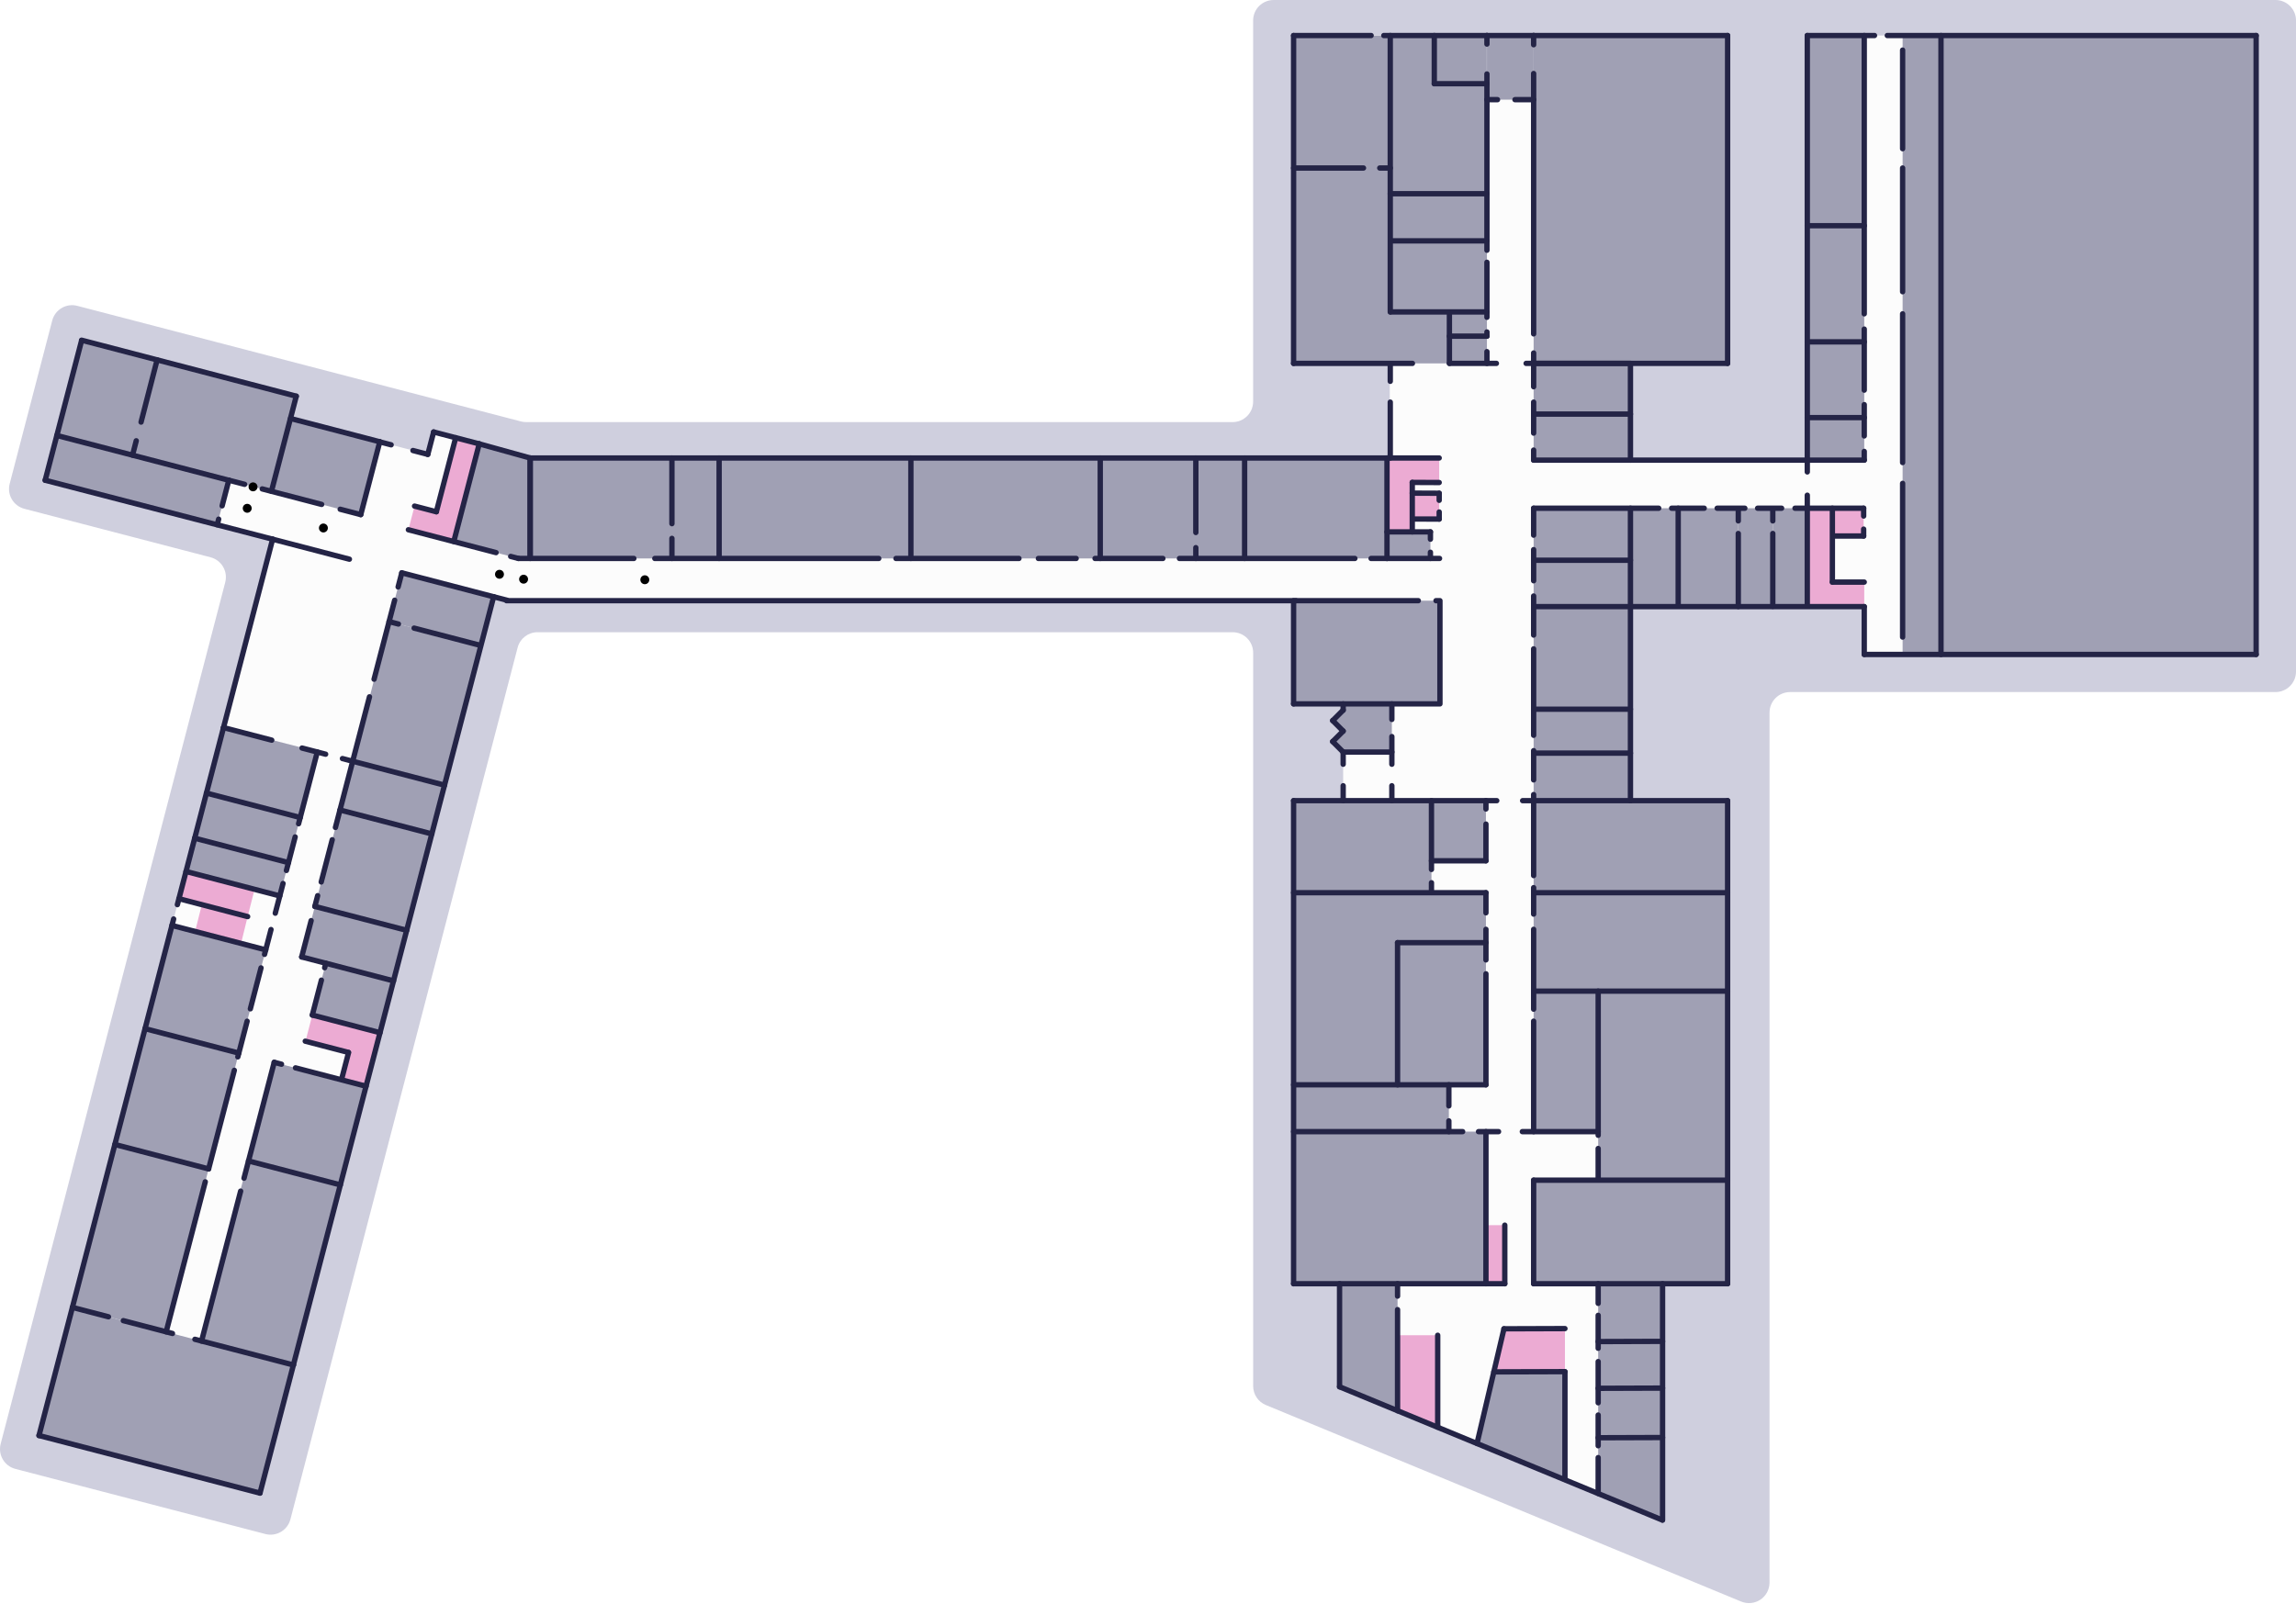
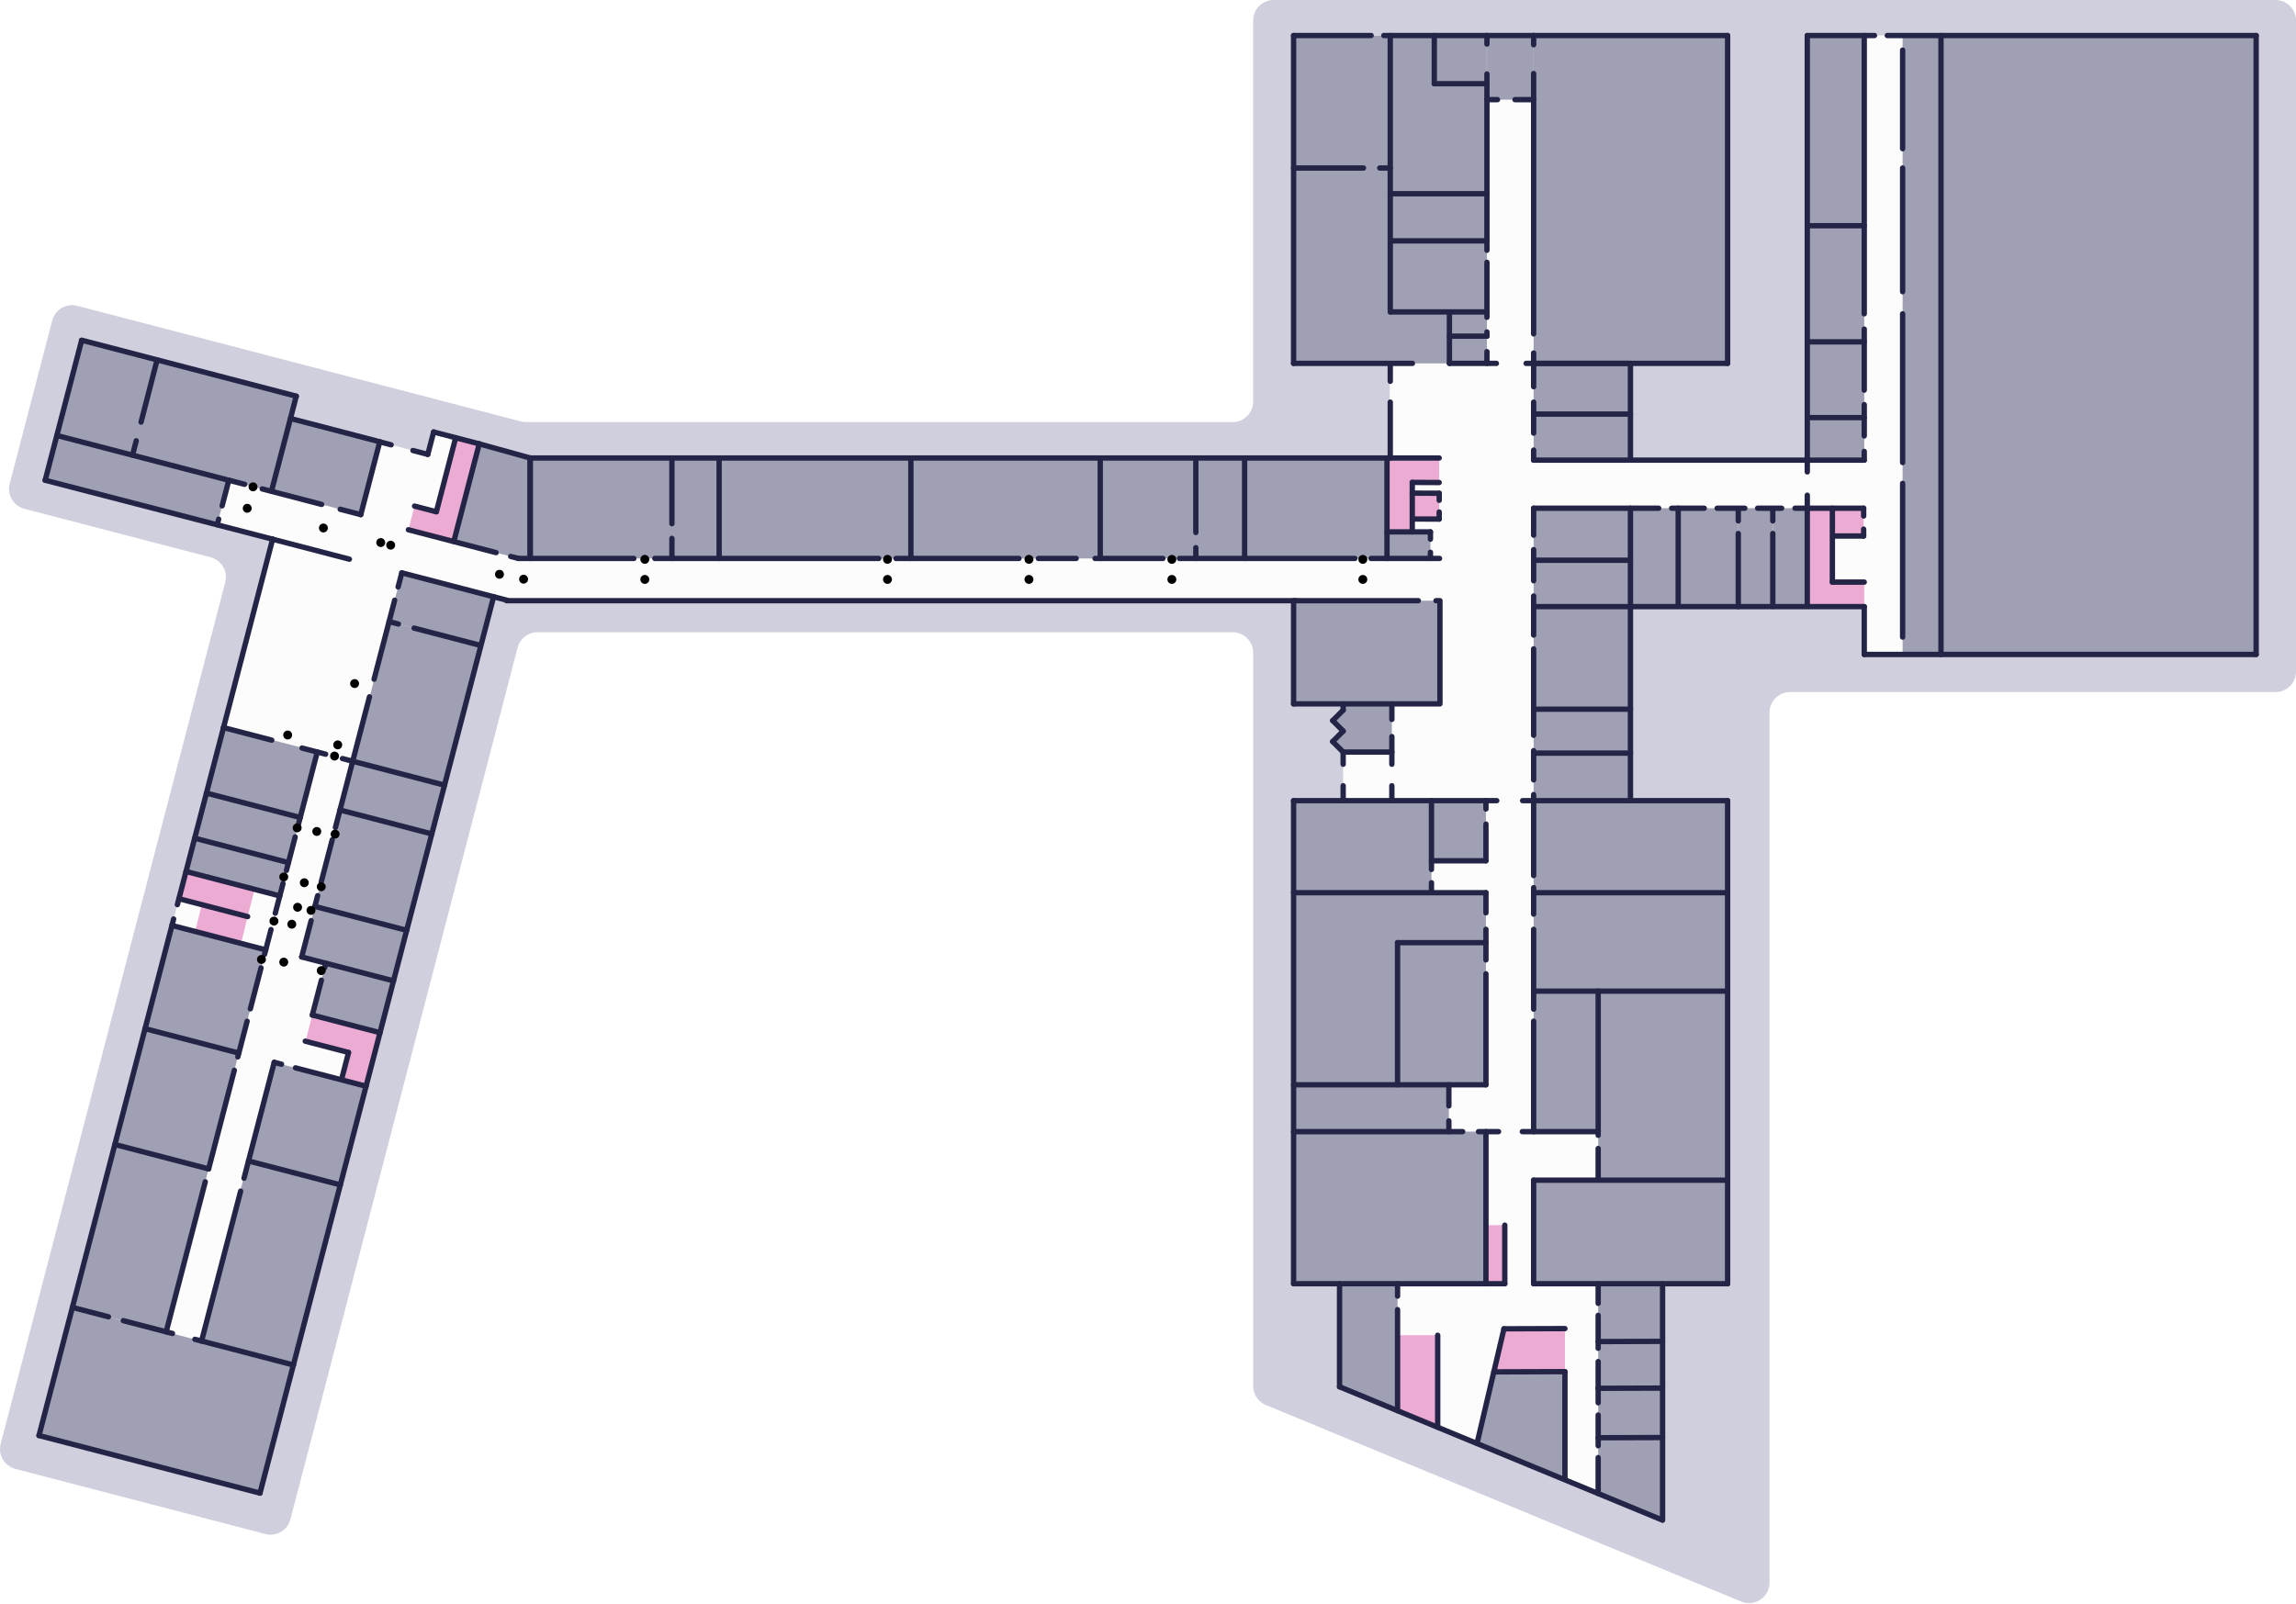
<svg viewBox="0 0 5145.96 3594.03" version="1.1" id="svg353">
  <defs id="defs4">
    <style>.background{fill:#CFCFDE;}.floor{fill:#fcfcfc;}.room{fill:#A0A0B4;}.stairs{fill:#ecabd3;}.wall{fill:none;stroke:#242446;stroke-linecap:round;stroke-linejoin:round;stroke-width:12px;}</style>
  </defs>
  <g id="Layer_2" data-name="Layer 2">
    <g id="groundFloor">
      <g id="Main">
        <g id="background">
          <path class="background" d="M3966,0H2854.61a46,46,0,0,0-46,46v854.3a46,46,0,0,1-46,46H1179.24a45.9,45.9,0,0,1-11.6-1.48L173.15,685.65a46,46,0,0,0-56.09,32.9l-95.36,366a46,46,0,0,0,32.9,56.09l417.3,108.74a46,46,0,0,1,32.91,56.1L1.5,3237a46,46,0,0,0,32.9,56.1l560.39,146a46,46,0,0,0,56.1-32.9l509.28-1954.45a46,46,0,0,1,44.5-34.39h1558a46,46,0,0,1,46,46V3107.41a46,46,0,0,0,28.41,42.5L3902.4,3590.5A46,46,0,0,0,3966,3548h0V1597.54a46,46,0,0,1,46-46H5100a46,46,0,0,0,46-46V46a46,46,0,0,0-46-46Z" id="path6" />
        </g>
        <g id="floor">
          <polygon class="floor" points="4050.63 79.64 4050.63 959.56 4050.63 1026.78 4050.63 1031.56 3654.85 1031.56 3654.85 1026.78 3654.29 1026.78 3654.29 814.67 3872.04 814.67 3872.04 79.64 3872.04 79 2899.29 79 2899.29 79.64 2899.29 814.67 3114.85 814.67 3114.85 1026.78 1195.77 1026.78 971.93 968.45 958.85 1018.65 650.92 938.42 664.01 888.18 183.07 762.81 101.26 1076.67 582.2 1202.03 582.38 1201.34 611.04 1208.81 87.41 3218.32 582.66 3347.38 1106.3 1337.86 1135.29 1345.42 1135.29 1346.67 2899.29 1346.67 2899.29 1578 3010.4 1578 3010.4 1591.97 2986.94 1615.49 3010.4 1638.96 3010.4 1639.01 2986.9 1662.49 3010.4 1686 3010.4 1795 2899.29 1795 2899.29 2878 3002.29 2878 3002.29 2960 3002.29 3109 3501.96 3315.36 3501.96 3316.84 3505.54 3316.84 3725.83 3407.82 3726.29 3199.57 3725.83 3199.42 3725.83 2878 3872.04 2878 3872.04 1795 3654.29 1795 3654.29 1359.42 4050.63 1359.42 4178.29 1359.42 4178.29 1467.42 5056.63 1467.42 5056.63 1359.42 5056.63 187.64 5056.63 79.64 4050.63 79.64" id="polygon9" />
        </g>
        <g id="rooms">
          <rect class="room" x="1188.29" y="1026.78" width="423.44" height="225.22" id="classroom-36" />
          <rect class="room" x="1192.261" y="1131.806" width="213.061" height="324.4" transform="rotate(14.45243)" id="classroom-38" style="stroke-width:1.002" />
          <rect class="room" x="882.9" y="1308.96" width="212.69" height="113.23" transform="translate(376.31 -205.32) rotate(14.61)" id="rect16" />
          <rect class="room" x="107.9" y="1024.83" width="398.26" height="103.73" transform="translate(281.42 -42.63) rotate(14.61)" id="rect18" />
          <rect class="room" x="147.2" y="821.86" width="497.02" height="220.66" transform="matrix(0.97, 0.25, -0.25, 0.97, 247.85, -69.66)" id="classroom-42" />
          <polygon class="room" points="1073.53 996.9 1016.91 1214.19 1049.51 1222.69 1049.51 1222.69 1161.92 1251.98 1188.11 1251.98 1188.11 1026.76 1073.53 996.9" id="classroom-37" />
          <rect class="room" x="626.55" y="961.55" width="206.67" height="168.84" transform="translate(287.33 -150.25) rotate(14.61)" id="41" />
          <rect class="room" x="1611.74" y="1026.78" width="429.78" height="225.22" id="classroom-32" />
          <rect class="room" x="2041.52" y="1026.78" width="424" height="225.22" id="classroom-30" />
          <rect class="room" x="2465.52" y="1026.78" width="324" height="225.22" id="rect30" />
          <rect id="classroom-27" class="room" x="2789.52" y="1026.78" width="319.11" height="225.22" />
          <line class="room" x1="3176.63" y1="1346.67" x2="3217.96" y2="1346.67" id="line33" />
          <polygon class="room" points="3217.82 1346.67 3175.84 1346.67 2899.29 1346.67 2899.29 1578 3227.29 1578 3227.29 1346.67 3217.82 1346.67" id="classroom-26" />
          <polygon class="room" points="3203.15 1192.44 3190.69 1192.44 3108.63 1192.44 3108.63 1251.61 3205.96 1251.61 3205.96 1192.44 3203.15 1192.44" id="polygon37" />
          <polygon class="room" points="3116.36 1578 3102.4 1578 3010.4 1578 3010.4 1591.97 2986.94 1615.49 3010.4 1638.99 2986.9 1662.49 3010.4 1686 3119.51 1686 3119.51 1578 3116.36 1578" id="polygon39" />
          <polygon class="room" points="3648.02 1688.44 3620.25 1688.44 3437.29 1688.44 3437.29 1795 3654.29 1795 3654.29 1688.44 3648.02 1688.44" id="polygon41" />
          <polygon class="room" points="3326.88 1795 3311.25 1795 3208.29 1795 3208.29 1929.78 3330.4 1929.78 3330.4 1795 3326.88 1795" id="polygon43" />
          <polygon class="room" points="3859.48 1795 3803.85 1795 3437.29 1795 3437.29 2001.33 3872.04 2001.33 3872.04 1795 3859.48 1795" id="classroom-1" />
          <polygon class="room" points="3199.36 1795 3159.82 1795 2899.29 1795 2899.29 2001.33 3208.29 2001.33 3208.29 1795 3199.36 1795" id="classroom-14" />
          <polygon class="room" points="3859.12 2001.33 3803.53 2001.33 3437.29 2001.33 3437.29 2222 3871.67 2222 3871.67 2001.33 3859.12 2001.33" id="classroom-2" />
          <polygon class="room" points="3863.66 2222 3826.54 2222 3581.96 2222 3581.96 2645.83 3872.04 2645.83 3872.04 2222 3863.66 2222" id="classroom-6" />
          <polygon class="room" points="3577.78 2222 3559.27 2222 3437.29 2222 3437.29 2537 3581.96 2537 3581.96 2222 3577.78 2222" id="polygon53" />
          <polygon class="room" points="3859.48 2645.83 3803.85 2645.83 3437.29 2645.83 3437.29 2878 3872.04 2878 3872.04 2645.83 3859.48 2645.83" id="polygon55" />
          <polyline class="room" points="3324.68 2113.33 3330.4 2113.33 3330.4 2432 3132.29 2432 3132.29 2113.33 3299.33 2113.33" id="classroom-10" />
          <polygon class="room" points="3237.24 2432 3192.7 2432 2899.29 2432 2899.29 2537 3247.29 2537 3247.29 2432 3237.24 2432" id="polygon59" />
          <polygon class="room" points="3722.12 2878 3703.65 2878 3581.96 2878 3581.96 3007.18 3726.29 3007.18 3726.29 2878 3722.12 2878" id="polygon61" />
          <polygon class="room" points="3722.12 3007.65 3703.65 3007.65 3581.96 3007.65 3581.96 3111.96 3726.29 3111.96 3726.29 3007.65 3722.12 3007.65" id="polygon63" />
          <polygon class="room" points="3722.12 3112.43 3703.65 3112.43 3581.96 3112.43 3581.96 3222.78 3726.29 3222.78 3726.29 3112.43 3722.12 3112.43" id="polygon65" />
          <polygon class="room" points="3722.12 3222.78 3703.65 3222.78 3581.96 3222.78 3581.96 3348.26 3725.83 3407.82 3726.29 3222.78 3722.12 3222.78" id="polygon67" />
          <polygon class="room" points="3317.95 2537 3262.78 2537 2899.29 2537 2899.29 2878 3330.4 2878 3330.4 2537 3317.95 2537" id="classroom-8" />
          <polygon class="room" points="3648.02 1590 3620.25 1590 3437.29 1590 3437.29 1688.44 3654.29 1688.44 3654.29 1590 3648.02 1590" id="polygon71" />
          <polygon class="room" points="3317.95 2001.33 3262.78 2001.33 2899.29 2001.33 2899.29 2432 3132.29 2432 3132.29 2113.33 3299.33 2113.33 3324.68 2113.33 3330.4 2113.33 3330.4 2001.33 3317.95 2001.33" id="library" />
          <polygon class="room" points="3648.02 1360 3620.25 1360 3437.29 1360 3437.29 1590 3654.29 1590 3654.29 1360 3648.02 1360" id="polygon75" />
          <polygon class="room" points="3648.02 1256 3620.25 1256 3437.29 1256 3437.29 1360 3654.29 1360 3654.29 1256 3648.02 1256" id="polygon77" />
          <polygon class="room" points="3648.02 1139.39 3620.25 1139.39 3437.29 1139.39 3437.29 1256 3654.29 1256 3654.29 1139.39 3648.02 1139.39" id="polygon79" />
          <polygon class="room" points="3648.02 928.33 3620.25 928.33 3437.29 928.33 3437.29 1031.56 3654.29 1031.56 3654.29 928.33 3648.02 928.33" id="polygon81" />
          <polygon class="room" points="3648.02 814.67 3620.25 814.67 3437.29 814.67 3437.29 928.33 3654.29 928.33 3654.29 814.67 3648.02 814.67" id="polygon83" />
          <polygon class="room" points="4347.81 79.64 4336.8 79.64 4264.29 79.64 4264.29 1467.19 4350.29 1467.19 4350.29 79.64 4347.81 79.64" id="polygon85" />
          <polygon class="room" points="5036.22 79.64 4945.83 79.64 4350.29 79.64 4350.29 1467.19 5056.63 1467.19 5056.63 79.64 5036.22 79.64" id="large-hall" />
          <polygon class="room" points="3758.2 1139.39 3744.51 1139.39 3654.29 1139.39 3654.29 1359.42 3761.29 1359.42 3761.29 1139.39 3758.2 1139.39" id="polygon89" />
          <polygon class="room" points="3892.07 1139.39 3874.84 1139.39 3761.29 1139.39 3761.29 1359.81 3895.96 1359.81 3895.96 1139.39 3892.07 1139.39" id="polygon91" />
          <polygon class="room" points="3971.06 1139.39 3961.16 1139.39 3895.96 1139.39 3895.96 1359.42 3973.29 1359.42 3973.29 1139.39 3971.06 1139.39" id="polygon93" />
          <polygon class="room" points="4048.39 1139.39 4038.5 1139.39 3973.29 1139.39 3973.29 1359.42 4050.63 1359.42 4050.63 1139.39 4048.39 1139.39" id="polygon95" />
          <polygon class="room" points="4174.6 936.25 4158.27 936.25 4050.63 936.25 4050.63 1031.56 4178.29 1031.56 4178.29 936.25 4174.6 936.25" id="polygon97" />
          <polygon class="room" points="4174.6 766.39 4158.27 766.39 4050.63 766.39 4050.63 936.25 4178.29 936.25 4178.29 766.39 4174.6 766.39" id="polygon99" />
          <polygon class="room" points="4174.6 506 4158.27 506 4050.63 506 4050.63 766.39 4178.29 766.39 4178.29 506 4174.6 506" id="polygon101" />
          <polygon class="room" points="4174.6 79.64 4158.27 79.64 4050.63 79.64 4050.63 506 4178.29 506 4178.29 79.64 4174.6 79.64" id="polygon103" />
          <polygon class="room" points="3330.2 700.33 3319.43 700.33 3248.51 700.33 3248.51 753.67 3332.63 753.67 3332.63 700.33 3330.2 700.33" id="polygon105" />
          <polygon class="room" points="3326.38 540 3298.69 540 3116.29 540 3116.29 699.33 3332.63 699.33 3332.63 540 3326.38 540" id="polygon107" />
          <polygon class="room" points="3081.69,79.64 2899.29,79.64 2899.29,376.67 3115.63,376.67 3115.63,79.64 3109.38,79.64 " id="polygon109" transform="translate(0.33)" />
          <polygon class="room" points="3326.04 434.33 3298.36 434.33 3115.96 434.33 3115.96 540 3332.29 540 3332.29 434.33 3326.04 434.33" id="polygon111" />
          <polygon class="room" points="3330.2 753.67 3319.43 753.67 3248.51 753.67 3248.51 814.67 3332.63 814.67 3332.63 753.67 3330.2 753.67" id="polygon113" />
          <polygon class="room" points="3238.42 699.67 3193.73 699.67 3115.96 699.67 3115.96 376.67 3109.7 376.67 3081.97 376.67 2899.29 376.67 2899.29 699.67 2899.29 716 2899.29 814.67 3248.51 814.67 3248.51 699.67 3238.42 699.67" id="polygon115" />
          <polygon class="room" points="3434.27 79.64 3420.88 79.64 3332.63 79.64 3332.63 223.42 3437.29 223.42 3437.29 79.64 3434.27 79.64" id="polygon117" />
          <polygon id="_Path_" data-name="&lt;Path&gt;" class="room" points="3328.89 79.64 3313.84 79.64 3214.63 79.64 3214.63 187.64 3332.29 187.64 3332.29 79.64 3328.89 79.64" />
          <polygon class="room" points="3326.04 187.64 3298.36 187.64 3214.63 187.64 3214.63 79.64 3211.78 79.64 3199.2 79.64 3116.29 79.64 3116.29 187.64 3115.96 187.64 3115.96 434.33 3332.29 434.33 3332.29 187.64 3326.04 187.64" id="polygon120" />
          <polygon class="room" points="3859.48 79.64 3803.85 79.64 3437.29 79.64 3437.29 814.67 3872.04 814.67 3872.04 79.64 3859.48 79.64" id="small-hall" />
          <polygon class="room" points="3002.29 2878 3002.29 3109 3132.29 3162.69 3132.29 2878 3002.29 2878" id="polygon124" />
          <polygon class="room" points="3348.13 3075.59 3310.37 3236.12 3507.46 3316.84 3507.46 3075.07 3348.13 3075.59" id="polygon126" />
          <rect class="room" x="126.21" y="2667.21" width="377.44" height="217.17" transform="translate(-2450.58 2380.61) rotate(-75.39)" id="rect128" />
          <rect id="canteen" class="room" x="224.08" y="2883.28" width="296.86" height="511.85" transform="translate(-2759.19 2708.1) rotate(-75.39)" />
          <rect class="room" x="-2421.39" y="890" width="268.776" height="217.539" transform="rotate(-75.54757)" id="rect131" style="stroke-width:1.002" />
          <rect class="room" x="340.85" y="2109.36" width="238.88" height="217.17" transform="translate(-1802.05 2104.1) rotate(-75.39)" id="classroom-1i" />
          <rect class="room" x="493.17" y="1835.23" width="77.11" height="217.17" transform="translate(-1483.35 1968.21) rotate(-75.39)" id="rect135" />
          <rect class="room" x="-1606.271" y="891.829" width="151.998" height="217.539" transform="rotate(-75.54757)" id="rect137" style="stroke-width:1.002" />
          <rect class="room" x="502.38" y="1747.37" width="104.48" height="217.17" transform="translate(-1381.21 1924.66) rotate(-75.39)" id="rect139" />
          <rect class="room" x="823.62" y="1682.94" width="110.45" height="212.7" transform="translate(-1074.24 2188.55) rotate(-75.39)" id="rect141" />
          <rect class="room" x="724.38" y="1843.58" width="225.2" height="212.7" transform="translate(-1260.98 2268.17) rotate(-75.39)" id="rect143" />
          <rect class="room" x="735.29" y="2009.19" width="117.08" height="212.7" transform="translate(-1453.52 2350.26) rotate(-75.39)" id="rect145" />
          <rect class="room" x="730.95" y="2158.93" width="120.06" height="156.79" transform="translate(-1573.5 2438.58) rotate(-75.39)" id="rect147" />
          <rect class="room" x="-2798.58" y="1187.817" width="417.929" height="213.061" transform="rotate(-75.54757)" id="classroom-2i" style="stroke-width:1.002" />
          <rect class="room" x="574.43" y="2412.63" width="228.54" height="212.7" transform="translate(-1922.54 2550.24) rotate(-75.39)" id="classroom-3i" />
        </g>
        <g id="stairs">
          <rect class="stairs" x="3330.4" y="2746.67" width="42.22" height="131.33" id="rect154" />
          <rect class="stairs" x="3165.29" y="1105.83" width="60.33" height="57.89" id="rect156" />
          <rect class="stairs" x="4105.52" y="1139.39" width="71.44" height="62.31" id="rect158" />
          <polygon class="stairs" points="3225.63 1026.78 3108.63 1026.78 3108.63 1068 3108.63 1081.78 3108.63 1192.44 3165.29 1192.44 3165.29 1081.78 3225.63 1081.78 3225.63 1026.78" id="polygon160" />
          <polygon class="stairs" points="4107.29 1305 4107.29 1139.39 4050.63 1139.39 4050.63 1305 4050.63 1308.64 4050.63 1360 4178.29 1360 4178.29 1305 4107.29 1305" id="polygon162" />
          <polygon class="stairs" points="796.13 2300.7 796.13 2300.7 699.98 2275.65 684.65 2334.46 780.8 2359.51 764.85 2420.74 820.42 2435.22 851.7 2315.18 796.13 2300.7" id="polygon164" />
          <polygon class="stairs" points="513.5 1978.8 417.35 1953.74 401.03 2014.79 555.03 2054.92 570.6 1993.68 513.5 1978.8" id="polygon166" />
          <polygon class="stairs" points="452.37 2028.12 437.28 2088.26 540.25 2115.09 555.03 2054.92 452.37 2028.12" id="polygon168" />
          <polygon class="stairs" points="1021.32 981.32 978.05 1147.37 929.12 1134.62 915.3 1187.65 964.23 1200.4 964.21 1200.46 1016.91 1214.19 1074.01 995.05 1021.32 981.32" id="polygon170" />
          <polygon class="stairs" points="3370.79 2979.02 3507.46 2979.02 3507.46 3075.07 3348.13 3075.59 3370.79 2979.02" id="polygon172" />
          <polygon class="stairs" points="3132.29 2993.5 3132.29 3162.69 3222.29 3199.57 3222.29 2993.5 3132.29 2993.5" id="polygon174" />
        </g>
        <g id="walls">
          <polyline class="wall" points="3108.63 1026.78 3108.63 1139.39 3108.63 1252" id="polyline177" />
          <polyline class="wall" points="3115.96 901.5 3115.96 921.25 3115.96 1026.78" id="polyline179" />
          <line class="wall" x1="3115.96" y1="815.72" x2="3115.96" y2="854.83" id="line181" />
          <polyline class="wall" points="2789.52 1026.78 2789.52 1139.39 2789.52 1252" id="polyline183" />
          <line class="wall" x1="2680.18" y1="1227.78" x2="2680.18" y2="1252" id="line185" />
          <polyline class="wall" points="2680.18 1026.78 2680.18 1139.39 2680.18 1193.78" id="polyline187" />
          <polyline class="wall" points="2465.96 1026.78 2465.96 1139.39 2465.96 1252" id="polyline189" />
          <polyline class="wall" points="2041.52 1026.78 2041.52 1139.39 2041.52 1252" id="polyline191" />
          <polyline class="wall" points="1611.74 1026.78 1611.74 1139.39 1611.74 1252" id="polyline193" />
          <line class="wall" x1="1505.96" y1="1207" x2="1505.96" y2="1252" id="line195" />
          <polyline class="wall" points="1505.96 1026.78 1505.96 1139.39 1505.96 1174" id="polyline197" />
          <polyline class="wall" points="1420.63 1252 1188.29 1252 1188.29 1026.78 3108.63 1026.78" id="polyline199" />
          <line class="wall" x1="1969.46" y1="1252" x2="1467.63" y2="1252" id="line201" />
          <line class="wall" x1="2283.74" y1="1252" x2="2008.13" y2="1252" id="line203" />
          <line class="wall" x1="2411.96" y1="1252" x2="2327.29" y2="1252" id="line205" />
          <line class="wall" x1="2606.29" y1="1252" x2="2454.29" y2="1252" id="line207" />
          <line class="wall" x1="3036.63" y1="1252" x2="2643.52" y2="1252" id="line209" />
          <line class="wall" x1="3108.63" y1="1252" x2="3072.96" y2="1252" id="line211" />
          <line class="wall" x1="2899.29" y1="814.67" x2="2899.29" y2="79.64" id="line213" />
          <line class="wall" x1="2899.29" y1="1578" x2="2899.29" y2="1346.67" id="line215" />
          <line class="wall" x1="2899.29" y1="2878" x2="2899.29" y2="1795" id="line217" />
          <line class="wall" x1="3115.96" y1="699.33" x2="3115.96" y2="79.64" id="line219" />
          <line class="wall" x1="3248.51" y1="814.67" x2="3248.51" y2="699.67" id="line221" />
          <line class="wall" x1="3332.63" y1="98.81" x2="3332.63" y2="79.64" id="line223" />
          <line class="wall" x1="3332.63" y1="561" x2="3332.63" y2="165.81" id="line225" />
          <line class="wall" x1="3332.63" y1="711.33" x2="3332.63" y2="588" id="line227" />
          <line class="wall" x1="3214.63" y1="187.64" x2="3214.63" y2="79.64" id="line229" />
          <line class="wall" x1="3332.63" y1="753.67" x2="3332.63" y2="744.17" id="line231" />
          <line class="wall" x1="3332.63" y1="814.67" x2="3332.63" y2="788.33" id="line233" />
          <line class="wall" x1="3437.29" y1="100.31" x2="3437.29" y2="79.64" id="line235" />
          <line class="wall" x1="3437.29" y1="748.53" x2="3437.29" y2="164.81" id="line237" />
          <line class="wall" x1="3437.29" y1="814.67" x2="3437.29" y2="791.33" id="line239" />
          <line class="wall" x1="3165.63" y1="814.67" x2="2899.29" y2="814.67" id="line241" />
          <line class="wall" x1="3055.96" y1="376.67" x2="2899.29" y2="376.67" id="line243" />
          <line class="wall" x1="3115.96" y1="376.67" x2="3092.4" y2="376.67" id="line245" />
          <line class="wall" x1="3332.63" y1="699.33" x2="3116.29" y2="699.33" id="line247" />
          <line class="wall" x1="3332.63" y1="540" x2="3116.29" y2="540" id="line249" />
          <line class="wall" x1="3332.29" y1="434.33" x2="3115.96" y2="434.33" id="line251" />
          <line class="wall" x1="3332.29" y1="187.64" x2="3214.63" y2="187.64" id="line253" />
          <line class="wall" x1="3332.63" y1="753.67" x2="3248.51" y2="753.67" id="line255" />
          <line class="wall" x1="3353.79" y1="814.67" x2="3248.52" y2="814.67" id="line257" />
          <line class="wall" x1="3872.04" y1="814.67" x2="3420.46" y2="814.67" id="line259" />
          <line class="wall" x1="3872.04" y1="79.64" x2="3872.04" y2="814.67" id="line261" />
          <line class="wall" x1="4050.63" y1="79.64" x2="4050.63" y2="1058" id="line263" />
          <line class="wall" x1="4050.63" y1="1110.17" x2="4050.63" y2="1139.39" id="line265" />
          <line class="wall" x1="5056.63" y1="79.64" x2="5056.63" y2="1467.19" id="line267" />
          <line class="wall" x1="4350.29" y1="79.64" x2="4350.29" y2="1467.19" id="line269" />
          <line class="wall" x1="4264.29" y1="1083.67" x2="4264.29" y2="1428.22" id="line271" />
          <line class="wall" x1="4264.29" y1="703.56" x2="4264.29" y2="1037" id="line273" />
          <line class="wall" x1="4264.29" y1="376.67" x2="4264.29" y2="654" id="line275" />
          <line class="wall" x1="4264.29" y1="112.33" x2="4264.29" y2="333.33" id="line277" />
          <line class="wall" x1="4178.29" y1="1012" x2="4178.29" y2="1031.56" id="line279" />
          <line class="wall" x1="4178.29" y1="907.11" x2="4178.29" y2="977.33" id="line281" />
          <line class="wall" x1="3761.29" y1="1139.39" x2="3761.29" y2="1355" id="line283" />
          <line class="wall" x1="3895.96" y1="1196" x2="3895.96" y2="1359.81" id="line285" />
          <line class="wall" x1="3895.96" y1="1144.19" x2="3895.96" y2="1167.81" id="line287" />
          <line class="wall" x1="3973.29" y1="1196" x2="3973.29" y2="1359.42" id="line289" />
          <line class="wall" x1="3973.29" y1="1143.81" x2="3973.29" y2="1167.81" id="line291" />
          <line class="wall" x1="4176.96" y1="1139.39" x2="4176.96" y2="1156.89" id="line293" />
          <line class="wall" x1="4176.96" y1="1186.22" x2="4176.96" y2="1201.69" id="line295" />
          <line class="wall" x1="4050.63" y1="1139.39" x2="4050.63" y2="1355" id="line297" />
          <line class="wall" x1="4178.29" y1="737.78" x2="4178.29" y2="874.67" id="line299" />
          <line class="wall" x1="4178.29" y1="79.64" x2="4178.29" y2="703.56" id="line301" />
          <line class="wall" x1="3872.04" y1="1795" x2="3872.04" y2="2878" id="line303" />
          <line class="wall" x1="3437.29" y1="79.64" x2="3872.04" y2="79.64" id="line305" />
          <line class="wall" x1="4229.96" y1="79.64" x2="5056.63" y2="79.64" id="line307" />
          <line class="wall" x1="4050.63" y1="79.64" x2="4201.29" y2="79.64" id="line309" />
          <line class="wall" x1="3332.63" y1="79.64" x2="3437.29" y2="79.64" id="line311" />
          <line class="wall" x1="3395.46" y1="223.42" x2="3437.29" y2="223.42" id="line313" />
          <line class="wall" x1="3332.63" y1="223.42" x2="3356.29" y2="223.42" id="line315" />
          <line class="wall" x1="3101.52" y1="79.64" x2="3332.63" y2="79.64" id="line317" />
          <line class="wall" x1="2899.29" y1="79.64" x2="3073.07" y2="79.64" id="line319" />
          <line class="wall" x1="3437.29" y1="971" x2="3437.29" y2="901.5" id="line321" />
          <line class="wall" x1="4178.29" y1="1467.19" x2="4178.29" y2="1360" id="line323" />
          <line class="wall" x1="4106.85" y1="1305" x2="4106.85" y2="1139.39" id="line325" />
          <line class="wall" x1="3437.29" y1="1031.56" x2="3437.29" y2="1009" id="line327" />
          <line class="wall" x1="3437.29" y1="1199.78" x2="3437.29" y2="1139.39" id="line329" />
          <line class="wall" x1="3437.29" y1="1302" x2="3437.29" y2="1232.22" id="line331" />
          <line class="wall" x1="3437.29" y1="1423.78" x2="3437.29" y2="1336.17" id="line333" />
          <line class="wall" x1="3437.29" y1="1648.44" x2="3437.29" y2="1454.67" id="line335" />
          <line class="wall" x1="3437.29" y1="1748.44" x2="3437.29" y2="1682.89" id="line337" />
          <line class="wall" x1="3010.4" y1="1713.33" x2="3010.4" y2="1686" id="line339" />
          <line class="wall" x1="3010.4" y1="1591.97" x2="3010.4" y2="1578" id="line341" />
          <line class="wall" x1="3010.4" y1="1686" x2="2986.9" y2="1662.49" id="line343" />
          <line class="wall" x1="3010.43" y1="1638.99" x2="2986.94" y2="1615.49" id="line345" />
          <line class="wall" x1="2986.9" y1="1662.49" x2="3010.4" y2="1638.99" id="line347" />
          <line class="wall" x1="2986.94" y1="1615.49" x2="3010.46" y2="1591.97" id="line349" />
          <line class="wall" x1="3010.4" y1="1795" x2="3010.4" y2="1761.56" id="line351" />
          <line class="wall" x1="3119.52" y1="1612.89" x2="3119.52" y2="1578" id="line353" />
          <line class="wall" x1="3119.52" y1="1713.33" x2="3119.52" y2="1651.33" id="line355" />
          <line class="wall" x1="3119.52" y1="1795" x2="3119.52" y2="1761.56" id="line357" />
          <line class="wall" x1="3437.29" y1="1962.94" x2="3437.29" y2="1781.33" id="line359" />
          <line class="wall" x1="3437.29" y1="2049.33" x2="3437.29" y2="1990" id="line361" />
          <line class="wall" x1="3437.29" y1="2262.44" x2="3437.29" y2="2083.44" id="line363" />
          <line class="wall" x1="3437.29" y1="2537" x2="3437.29" y2="2289.33" id="line365" />
          <line class="wall" x1="3437.29" y1="2878" x2="3437.29" y2="2645.83" id="line367" />
          <line class="wall" x1="3330.4" y1="1813.67" x2="3330.4" y2="1795" id="line369" />
          <line class="wall" x1="3330.4" y1="1929.78" x2="3330.4" y2="1847.5" id="line371" />
          <line class="wall" x1="3208.29" y1="1949.22" x2="3208.29" y2="1795.06" id="line373" />
          <line class="wall" x1="3208.29" y1="2001" x2="3208.29" y2="1979" id="line375" />
          <line class="wall" x1="3132.29" y1="2432" x2="3132.29" y2="2113.33" id="line377" />
          <line class="wall" x1="3581.96" y1="2545.17" x2="3581.96" y2="2222" id="line379" />
          <line class="wall" x1="3581.96" y1="2644.33" x2="3581.96" y2="2574.83" id="line381" />
          <line class="wall" x1="3247.29" y1="2479.33" x2="3247.29" y2="2432" id="line383" />
          <line class="wall" x1="3247.29" y1="2537" x2="3247.29" y2="2512.89" id="line385" />
          <line class="wall" x1="3002.29" y1="3109" x2="3002.29" y2="2878" id="line387" />
          <line class="wall" x1="3725.83" y1="3407.82" x2="3002.29" y2="3109" id="line389" />
          <line class="wall" x1="3132.29" y1="2905.78" x2="3132.29" y2="2878" id="line391" />
          <line class="wall" x1="3132.29" y1="3162.69" x2="3132.29" y2="2936" id="line393" />
          <line class="wall" x1="3222.29" y1="3199.57" x2="3222.29" y2="2993.5" id="line395" />
          <line class="wall" x1="3726.29" y1="3407.82" x2="3726.29" y2="2878" id="line397" />
          <line class="wall" x1="3581.96" y1="2922" x2="3581.96" y2="2878" id="line399" />
          <line class="wall" x1="3581.96" y1="3022.67" x2="3581.96" y2="2948.83" id="line401" />
          <line class="wall" x1="3372.63" y1="2878" x2="3372.63" y2="2746.67" id="line403" />
          <line class="wall" x1="3581.96" y1="3144.89" x2="3581.96" y2="3052.5" id="line405" />
          <line class="wall" x1="3507.46" y1="3316.84" x2="3507.46" y2="3075.33" id="line407" />
          <line class="wall" x1="3581.96" y1="3241.22" x2="3581.96" y2="3172.33" id="line409" />
          <line class="wall" x1="3370.79" y1="2979.02" x2="3507.46" y2="2978.57" id="line411" />
          <line class="wall" x1="3310.37" y1="3236.12" x2="3370.79" y2="2979.07" id="line413" />
          <line class="wall" x1="3348.13" y1="3075.59" x2="3507.46" y2="3075.07" id="line415" />
          <line class="wall" x1="3581.96" y1="3007.65" x2="3726.29" y2="3007.18" id="line417" />
          <line class="wall" x1="3581.96" y1="3112.43" x2="3726.29" y2="3111.96" id="line419" />
          <line class="wall" x1="3581.96" y1="3223.25" x2="3726.29" y2="3222.78" id="line421" />
          <line class="wall" x1="3581.96" y1="3348.27" x2="3581.96" y2="3267.78" id="line423" />
          <line class="wall" x1="3330.4" y1="2046.44" x2="3330.4" y2="2001.33" id="line425" />
          <line class="wall" x1="3330.4" y1="2152" x2="3330.4" y2="2083.44" id="line427" />
          <line class="wall" x1="3330.4" y1="2432" x2="3330.4" y2="2183.17" id="line429" />
          <line class="wall" x1="3330.4" y1="2878" x2="3330.4" y2="2537" id="line431" />
          <line class="wall" x1="3354.63" y1="1795" x2="2899.29" y2="1795" id="line433" />
          <line class="wall" x1="3654.29" y1="1795" x2="3412.63" y2="1795" id="line435" />
          <line class="wall" x1="3330.4" y1="2001.33" x2="2899.29" y2="2001.33" id="line437" />
          <line class="wall" x1="3330.4" y1="1929.78" x2="3208.29" y2="1929.78" id="line439" />
          <line class="wall" x1="3330.4" y1="2113.33" x2="3132.29" y2="2113.33" id="line441" />
          <line class="wall" x1="3872.04" y1="2001.33" x2="3437.29" y2="2001.33" id="line443" />
          <line class="wall" x1="3872.04" y1="2222" x2="3437.29" y2="2222" id="line445" />
          <line class="wall" x1="3581.96" y1="2537" x2="3411.96" y2="2537" id="line447" />
          <line class="wall" x1="3872.04" y1="2645.83" x2="3437.29" y2="2645.83" id="line449" />
          <line class="wall" x1="3872.04" y1="1795" x2="3654.29" y2="1795" id="line451" />
          <line class="wall" x1="3330.4" y1="2432" x2="2899.29" y2="2432" id="line453" />
          <line class="wall" x1="3278.18" y1="2537" x2="2899.29" y2="2537" id="line455" />
          <line class="wall" x1="3358.63" y1="2537" x2="3313.74" y2="2537" id="line457" />
          <line class="wall" x1="3372.63" y1="2878" x2="2899.29" y2="2878" id="line459" />
          <line class="wall" x1="3872.04" y1="2878" x2="3437.29" y2="2878" id="line461" />
          <line class="wall" x1="3119.52" y1="1686" x2="3010.4" y2="1686" id="line463" />
          <line class="wall" x1="3654.29" y1="1139.39" x2="3654.29" y2="1795" id="line465" />
          <polyline class="wall" points="3437.29 867 3437.29 814.67 3654.29 814.67 3654.29 1031.56" id="polyline467" />
          <line class="wall" x1="2904.29" y1="1346.67" x2="3178.79" y2="1346.67" id="line469" />
          <polyline class="wall" points="3218.49 1346.67 3227.29 1346.67 3227.29 1578 2899.29 1578" id="polyline471" />
          <line class="wall" x1="3108.63" y1="1252" x2="3226.4" y2="1252" id="line473" />
          <line class="wall" x1="3205.96" y1="1192.44" x2="3108.63" y2="1192.44" id="line475" />
          <line class="wall" x1="3225.63" y1="1081.78" x2="3165.29" y2="1081.5" id="line477" />
          <line class="wall" x1="3225.63" y1="1105.83" x2="3165.29" y2="1105.56" id="line479" />
          <line class="wall" x1="3225.63" y1="1163.71" x2="3166.86" y2="1163.57" id="line481" />
          <line class="wall" x1="3165.29" y1="1081.5" x2="3165.29" y2="1192.44" id="line483" />
          <line class="wall" x1="3205.96" y1="1238.11" x2="3205.96" y2="1252" id="line485" />
          <line class="wall" x1="3225.63" y1="1147.83" x2="3225.63" y2="1163.72" id="line487" />
          <line class="wall" x1="3225.63" y1="1105.83" x2="3225.63" y2="1121.67" id="line489" />
          <line class="wall" x1="3205.96" y1="1192.44" x2="3205.96" y2="1208.83" id="line491" />
          <line class="wall" x1="3108.63" y1="1026.78" x2="3225.63" y2="1026.78" id="line493" />
          <line class="wall" x1="3437.29" y1="1031.56" x2="4178.29" y2="1031.56" id="line495" />
          <line class="wall" x1="4023.07" y1="1139.39" x2="4050.63" y2="1139.39" id="line497" />
          <line class="wall" x1="4108.18" y1="1201.69" x2="4176.96" y2="1201.69" id="line499" />
          <line class="wall" x1="3939.29" y1="1139.39" x2="3993.07" y2="1139.39" id="line501" />
          <line class="wall" x1="3848.63" y1="1139.39" x2="3910.63" y2="1139.39" id="line503" />
          <line class="wall" x1="4050.63" y1="1139.39" x2="4176.96" y2="1139.39" id="line505" />
          <line class="wall" x1="4106.85" y1="1305" x2="4178.29" y2="1305" id="line507" />
          <line class="wall" x1="3746.63" y1="1139.39" x2="3819.63" y2="1139.39" id="line509" />
          <line class="wall" x1="3437.29" y1="1139.39" x2="3717.63" y2="1139.39" id="line511" />
          <line class="wall" x1="3437.29" y1="1256" x2="3654.29" y2="1256" id="line513" />
          <line class="wall" x1="3437.29" y1="1360" x2="4178.29" y2="1360" id="line515" />
          <line class="wall" x1="4178.29" y1="1467.19" x2="5056.63" y2="1467.19" id="line517" />
          <line class="wall" x1="3437.29" y1="1590" x2="3654.29" y2="1590" id="line519" />
          <line class="wall" x1="3437.29" y1="1688.44" x2="3654.29" y2="1688.44" id="line521" />
          <line class="wall" x1="3437.29" y1="928.33" x2="3654.29" y2="928.33" id="line523" />
          <line class="wall" x1="4050.63" y1="936.25" x2="4178.29" y2="936.25" id="line525" />
          <line class="wall" x1="4050.63" y1="766.39" x2="4178.29" y2="766.39" id="line527" />
          <line class="wall" x1="4050.63" y1="506" x2="4178.29" y2="506" id="line529" />
          <line class="wall" x1="1188.29" y1="1247.49" x2="1188.29" y2="1026.78" id="line531" />
          <line class="wall" x1="611.04" y1="1208.81" x2="783.11" y2="1253.65" id="line533" />
          <line class="wall" x1="928.14" y1="1408.16" x2="1076.21" y2="1446.75" id="line535" />
          <line class="wall" x1="872.06" y1="1393.55" x2="892.98" y2="1399" id="line537" />
          <line class="wall" x1="500.9" y1="1631.51" x2="611.04" y2="1208.81" id="line539" />
          <line class="wall" x1="1106.36" y1="1337.87" x2="996.22" y2="1760.57" id="line541" />
          <line class="wall" x1="900.54" y1="1284.24" x2="1106.36" y2="1337.87" id="line543" />
          <line class="wall" x1="1074.12" y1="995.08" x2="1188.29" y2="1026.78" id="line545" />
          <line class="wall" x1="101.26" y1="1076.67" x2="611.04" y2="1208.81" id="line547" />
          <line class="wall" x1="305.36" y1="988.18" x2="297.04" y2="1020.47" id="line549" />
          <line class="wall" x1="352.11" y1="806.82" x2="316.17" y2="946.28" id="line551" />
          <line class="wall" x1="182.85" y1="763.54" x2="101.26" y2="1076.67" id="line553" />
          <line class="wall" x1="664.01" y1="888.18" x2="182.85" y2="762.67" id="line555" />
          <polyline class="wall" points="851.13 990.38 825.07 983.58 651.18 938.22" id="polyline557" />
          <line class="wall" x1="876.65" y1="997.24" x2="850.39" y2="990.39" id="line559" />
          <polyline class="wall" points="958.83 1018.68 951.87 1016.86 925.52 1009.99" id="polyline561" />
          <polyline class="wall" points="978.05 1147.37 967.83 1144.7 929.12 1134.62" id="polyline563" />
          <line class="wall" x1="1074.12" y1="995.08" x2="971.93" y2="968.45" id="line565" />
          <line class="wall" x1="1017.06" y1="1214.05" x2="1074.12" y2="995.08" id="line567" />
          <line class="wall" x1="1188.29" y1="1252" x2="1161.94" y2="1252" id="line569" />
          <line class="wall" x1="490.1" y1="1163.86" x2="486.83" y2="1176.42" id="line571" />
          <line class="wall" x1="512.81" y1="1076.67" x2="497.88" y2="1134.01" id="line573" />
          <line class="wall" x1="127.41" y1="976.29" x2="512.81" y2="1076.67" id="line575" />
          <line class="wall" x1="1106.21" y1="1337.78" x2="1136.1" y2="1345.57" id="line577" />
          <line class="wall" x1="608.39" y1="1101.44" x2="663.97" y2="888.35" id="line579" />
          <line class="wall" x1="808.6" y1="1153.71" x2="762.46" y2="1141.68" id="line581" />
          <line class="wall" x1="1111.78" y1="1238.9" x2="915.3" y2="1187.65" id="line583" />
          <line class="wall" x1="1161.94" y1="1251.98" x2="1144.57" y2="1247.45" id="line585" />
          <line class="wall" x1="851.19" y1="990.39" x2="808.6" y2="1153.71" id="line587" />
          <line class="wall" x1="971.93" y1="968.45" x2="958.83" y2="1018.68" id="line589" />
          <line class="wall" x1="1021.31" y1="981.32" x2="978.05" y2="1147.17" id="line591" />
          <line class="wall" x1="512.84" y1="1076.57" x2="548.27" y2="1085.81" id="line593" />
          <line class="wall" x1="720.93" y1="1130.85" x2="587.7" y2="1096.1" id="line595" />
          <line class="wall" x1="2904.29" y1="1346.67" x2="1135.29" y2="1346.67" id="line597" />
          <line class="wall" x1="243.1" y1="2952.1" x2="162.94" y2="2931.21" id="line599" />
          <line class="wall" x1="386.53" y1="2989.47" x2="276.38" y2="2960.77" id="line601" />
          <line class="wall" x1="657.59" y1="3060.11" x2="436.78" y2="3002.57" id="line603" />
          <line class="wall" x1="582.74" y1="3347.38" x2="87.42" y2="3218.31" id="line605" />
          <line class="wall" x1="762.8" y1="2656.37" x2="556.97" y2="2602.74" id="line607" />
          <line class="wall" x1="630.92" y1="2385.84" x2="614.6" y2="2381.58" id="line609" />
          <line class="wall" x1="820.42" y1="2435.22" x2="662.29" y2="2394.01" id="line611" />
          <line class="wall" x1="851.7" y1="2315.18" x2="699.98" y2="2275.65" id="line613" />
          <line class="wall" x1="555.04" y1="2054.92" x2="401.03" y2="2014.78" id="line615" />
          <line class="wall" x1="881.98" y1="2199" x2="676.15" y2="2145.37" id="line617" />
          <line class="wall" x1="780.83" y1="2359.42" x2="684.14" y2="2334.23" id="line619" />
          <line class="wall" x1="911.5" y1="2085.7" x2="705.68" y2="2032.07" id="line621" />
          <line class="wall" x1="967.83" y1="1869.54" x2="762" y2="1815.91" id="line623" />
          <line class="wall" x1="535.25" y1="2360.91" x2="325.1" y2="2306.15" id="line625" />
          <line class="wall" x1="595.55" y1="2129.5" x2="385.4" y2="2074.74" id="line627" />
          <line class="wall" x1="627.08" y1="2008.51" x2="416.93" y2="1953.74" id="line629" />
          <line class="wall" x1="646.53" y1="1933.88" x2="436.37" y2="1879.12" id="line631" />
          <line class="wall" x1="672.87" y1="1832.79" x2="462.72" y2="1778.02" id="line633" />
          <line class="wall" x1="467.59" y1="2620.56" x2="257.44" y2="2565.8" id="line635" />
          <polyline class="wall" points="767.51 1700.64 996.3 1760.26 657.59 3060.11" id="polyline637" />
          <line class="wall" x1="676.93" y1="1677.04" x2="729.83" y2="1690.82" id="line639" />
          <line class="wall" x1="500.98" y1="1631.19" x2="609.05" y2="1659.35" id="line641" />
          <line class="wall" x1="397.55" y1="2028.12" x2="500.98" y2="1631.19" id="line643" />
          <line class="wall" x1="162.28" y1="2931.04" x2="389.18" y2="2060.27" id="line645" />
          <line class="wall" x1="87.42" y1="3218.31" x2="162.28" y2="2931.04" id="line647" />
          <line class="wall" x1="539.34" y1="2670.41" x2="451.77" y2="3006.47" id="line649" />
          <line class="wall" x1="657.59" y1="3060.11" x2="582.74" y2="3347.38" id="line651" />
          <line class="wall" x1="614.6" y1="2381.58" x2="546.9" y2="2641.4" id="line653" />
          <line class="wall" x1="720.37" y1="2197.4" x2="699.98" y2="2275.65" id="line655" />
          <line class="wall" x1="781.25" y1="2359.63" x2="765.65" y2="2419.5" id="line657" />
          <line class="wall" x1="730.25" y1="2159.46" x2="727.62" y2="2169.57" id="line659" />
          <line class="wall" x1="697.36" y1="2063.97" x2="676.15" y2="2145.37" id="line661" />
          <line class="wall" x1="711.95" y1="2008" x2="705.68" y2="2032.07" id="line663" />
          <line class="wall" x1="744.62" y1="1882.62" x2="719.94" y2="1977.32" id="line665" />
          <line class="wall" x1="828.11" y1="1562.2" x2="751.8" y2="1855.07" id="line667" />
          <line class="wall" x1="884.54" y1="1345.64" x2="838.39" y2="1522.74" id="line669" />
          <line class="wall" x1="900.54" y1="1284.25" x2="892.3" y2="1315.87" id="line671" />
          <line class="wall" x1="669.23" y1="1846.74" x2="711.13" y2="1685.95" id="line673" />
          <line class="wall" x1="641.94" y1="1951.48" x2="661.53" y2="1876.28" id="line675" />
          <line class="wall" x1="616.98" y1="2047.26" x2="634.34" y2="1980.66" id="line677" />
          <line class="wall" x1="592.93" y1="2139.57" x2="607.43" y2="2083.93" id="line679" />
          <line class="wall" x1="561.11" y1="2261.66" x2="585.02" y2="2169.91" id="line681" />
          <line class="wall" x1="533.04" y1="2369.41" x2="553.88" y2="2289.42" id="line683" />
          <line class="wall" x1="467.55" y1="2620.72" x2="525.18" y2="2399.54" id="line685" />
          <line class="wall" x1="372.42" y1="2985.8" x2="460.06" y2="2649.48" id="line687" />
        </g>
      </g>
    </g>
  </g>
  <circle id="navpoint_1" cx="554.093" cy="1139.532" r="10" nav_navpoint="1">
    <nav_neighbor neighbor_id="navpoint_2" />
  </circle>
  <circle id="navpoint_2" cx="724.83" cy="1183.698" r="10" nav_navpoint="1">
    <nav_neighbor neighbor_id="navpoint_1" />
    <nav_neighbor neighbor_id="navpoint_4" />
  </circle>
  <circle id="navpoint_3" cx="567.132" cy="1091.46" r="10" nav_navpoint="1" navpoint_poi_id="classroom_42">
    <nav_neighbor neighbor_id="navpoint_1" />
  </circle>
  <circle id="navpoint_4" cx="1119.465" cy="1287.475" r="10" nav_navpoint="1">
    <nav_neighbor neighbor_id="navpoint_2" />
    <nav_neighbor neighbor_id="navpoint_5" />
  </circle>
  <circle id="navpoint_5" cx="1173.501" cy="1298.476" r="10" nav_navpoint="1">
    <nav_neighbor neighbor_id="navpoint_4" />
    <nav_neighbor neighbor_id="navpoint_6" />
  </circle>
-   <circle id="navpoint_6" cx="1445.224" cy="1299.73" r="10" nav_navpoint="1">
+   <circle id="navpoint_6" cx="1445.224" cy="1299" r="10" nav_navpoint="1">
    <nav_neighbor neighbor_id="navpoint_5" />
+     <nav_neighbor neighbor_id="navpoint_7" />
+   </circle>
+   <circle id="navpoint_7" cx="1989.106" cy="1299" nav_navpoint="1" r="10">
+     <nav_neighbor neighbor_id="navpoint_6" />
+     <nav_neighbor neighbor_id="navpoint_8" />
+   </circle>
+   <circle id="navpoint_8" cx="2306.17" cy="1299" nav_navpoint="1" r="10">
+     <nav_neighbor neighbor_id="navpoint_7" />
+     <nav_neighbor neighbor_id="navpoint_9" />
+   </circle>
+   <circle id="navpoint_9" cx="2626.456" cy="1299" nav_navpoint="1" r="10">
+     <nav_neighbor neighbor_id="navpoint_8" />
+   </circle>
+   <circle id="navpoint_10" cx="3054.468" cy="1299" nav_navpoint="1" r="10">
+     <nav_neighbor neighbor_id="navpoint_9" />
+   </circle>
+   <circle id="navpoint_11" cx="853.352" cy="1216.377" nav_navpoint="1" r="10">
+     <nav_neighbor neighbor_id="navpoint_2" />
+     <nav_neighbor neighbor_id="navpoint_12" />
+   </circle>
+   <circle id="navpoint_12" cx="875.613" cy="1222.194" nav_navpoint="1" r="10">
+     <nav_neighbor neighbor_id="navpoint_11" />
+     <nav_neighbor neighbor_id="navpoint_4" />
+     <nav_neighbor neighbor_id="navpoint_13" />
+   </circle>
+   <circle id="navpoint_13" cx="749.843" cy="1694.986" nav_navpoint="1" r="10">
+     <nav_neighbor neighbor_id="navpoint_16" />
+   </circle>
+   <circle id="navpoint_14" cx="794.75" cy="1532.48" nav_navpoint="1" r="10">
+     <nav_neighbor neighbor_id="navpoint_12" />
+     <nav_neighbor neighbor_id="navpoint_16" />
+   </circle>
+   <circle id="navpoint_15" cx="644.768" cy="1647.816" nav_navpoint="1" r="10">
+     <nav_neighbor neighbor_id="navpoint_16" />
+   </circle>
+   <circle id="navpoint_16" cx="756.936" cy="1669.912" nav_navpoint="1" r="10">
+     <nav_neighbor neighbor_id="navpoint_13" />
+     <nav_neighbor neighbor_id="navpoint_14" />
+     <nav_neighbor neighbor_id="navpoint_15" />
+   </circle>
+   <circle id="navpoint_17" cx="710" cy="1864" nav_navpoint="1" r="10">
+     <nav_neighbor neighbor_id="navpoint_13" />
+   </circle>
+   <circle id="navpoint_18" cx="751" cy="1870" nav_navpoint="1" r="10">
+     <nav_neighbor neighbor_id="navpoint_17" />
+   </circle>
+   <circle id="navpoint_19" cx="666" cy="1856" nav_navpoint="1" r="10">
+     <nav_neighbor neighbor_id="navpoint_17" />
+   </circle>
+   <circle id="navpoint_20" cx="682" cy="1979" nav_navpoint="1" r="10">
+     <nav_neighbor neighbor_id="navpoint_17" />
+   </circle>
+   <circle id="navpoint_21" cx="720" cy="1988" nav_navpoint="1" r="10">
+     <nav_neighbor neighbor_id="navpoint_20" />
+   </circle>
+   <circle id="navpoint_22" cx="636" cy="1966" nav_navpoint="1" r="10">
+     <nav_neighbor neighbor_id="navpoint_20" />
+   </circle>
+   <circle id="navpoint_23" cx="667" cy="2034" nav_navpoint="1" r="10">
+     <nav_neighbor neighbor_id="navpoint_20" />
+   </circle>
+   <circle id="navpoint_24" cx="697" cy="2041" nav_navpoint="1" r="10">
+     <nav_neighbor neighbor_id="navpoint_23" />
+   </circle>
+   <circle id="navpoint_25" cx="654" cy="2072" nav_navpoint="1" r="10">
+     <nav_neighbor neighbor_id="navpoint_23" />
+   </circle>
+   <circle id="navpoint_26" cx="614" cy="2065" nav_navpoint="1" r="10">
+     <nav_neighbor neighbor_id="navpoint_25" />
+   </circle>
+   <circle id="navpoint_27" cx="636" cy="2157" nav_navpoint="1" r="10">
+     <nav_neighbor neighbor_id="navpoint_25" />
+   </circle>
+   <circle id="navpoint_28" cx="586" cy="2151" nav_navpoint="1" r="10">
+     <nav_neighbor neighbor_id="navpoint_27" />
+   </circle>
+   <circle id="navpoint_29" cx="720" cy="2176" nav_navpoint="1" r="10">
+     <nav_neighbor neighbor_id="navpoint_27" />
+   </circle>
+   <circle id="navpoint_30" cx="1445.224" cy="1254" r="10" nav_navpoint="1">
+     <nav_neighbor neighbor_id="navpoint_6" />
+   </circle>
+   <circle id="navpoint_31" cx="1989.106" cy="1254" nav_navpoint="1" r="10">
+     <nav_neighbor neighbor_id="navpoint_7" />
+   </circle>
+   <circle id="navpoint_32" cx="2306.17" cy="1254" nav_navpoint="1" r="10">
+     <nav_neighbor neighbor_id="navpoint_8" />
+   </circle>
+   <circle id="navpoint_33" cx="2626.456" cy="1254" nav_navpoint="1" r="10">
+     <nav_neighbor neighbor_id="navpoint_9" />
+   </circle>
+   <circle id="navpoint_34" cx="3054.468" cy="1254" nav_navpoint="1" r="10">
+     <nav_neighbor neighbor_id="navpoint_10" />
  </circle>
</svg>
